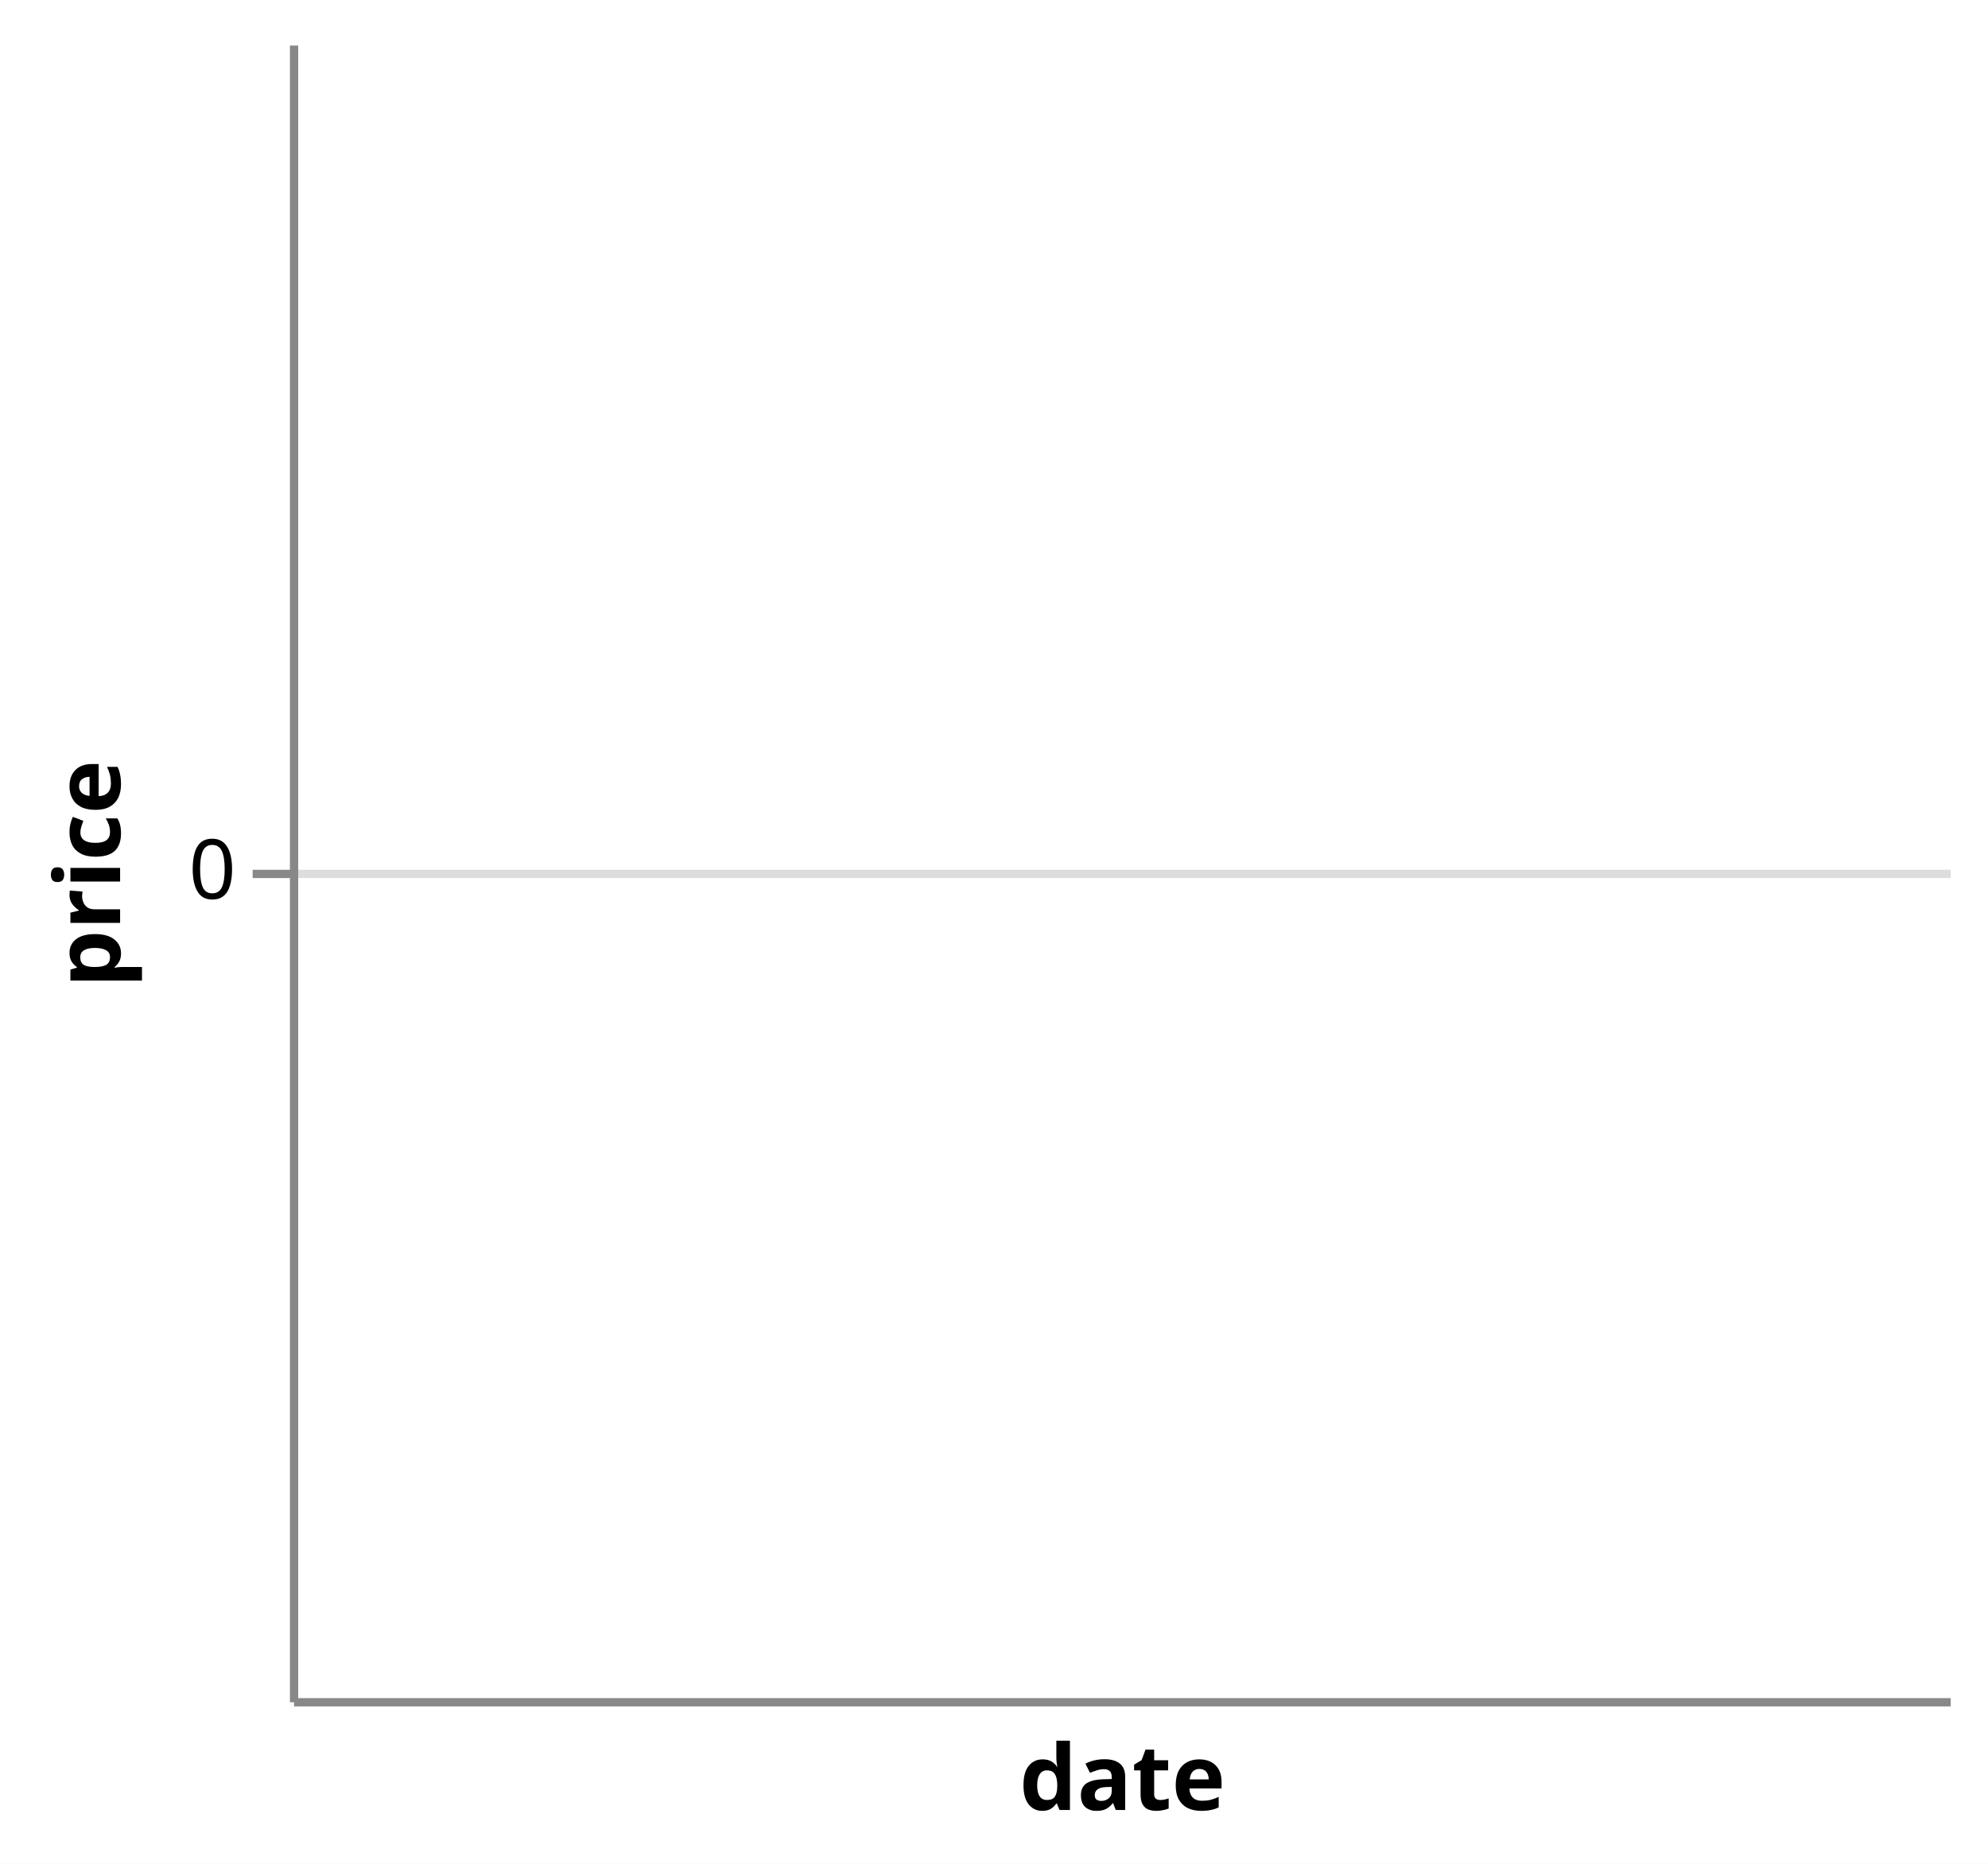
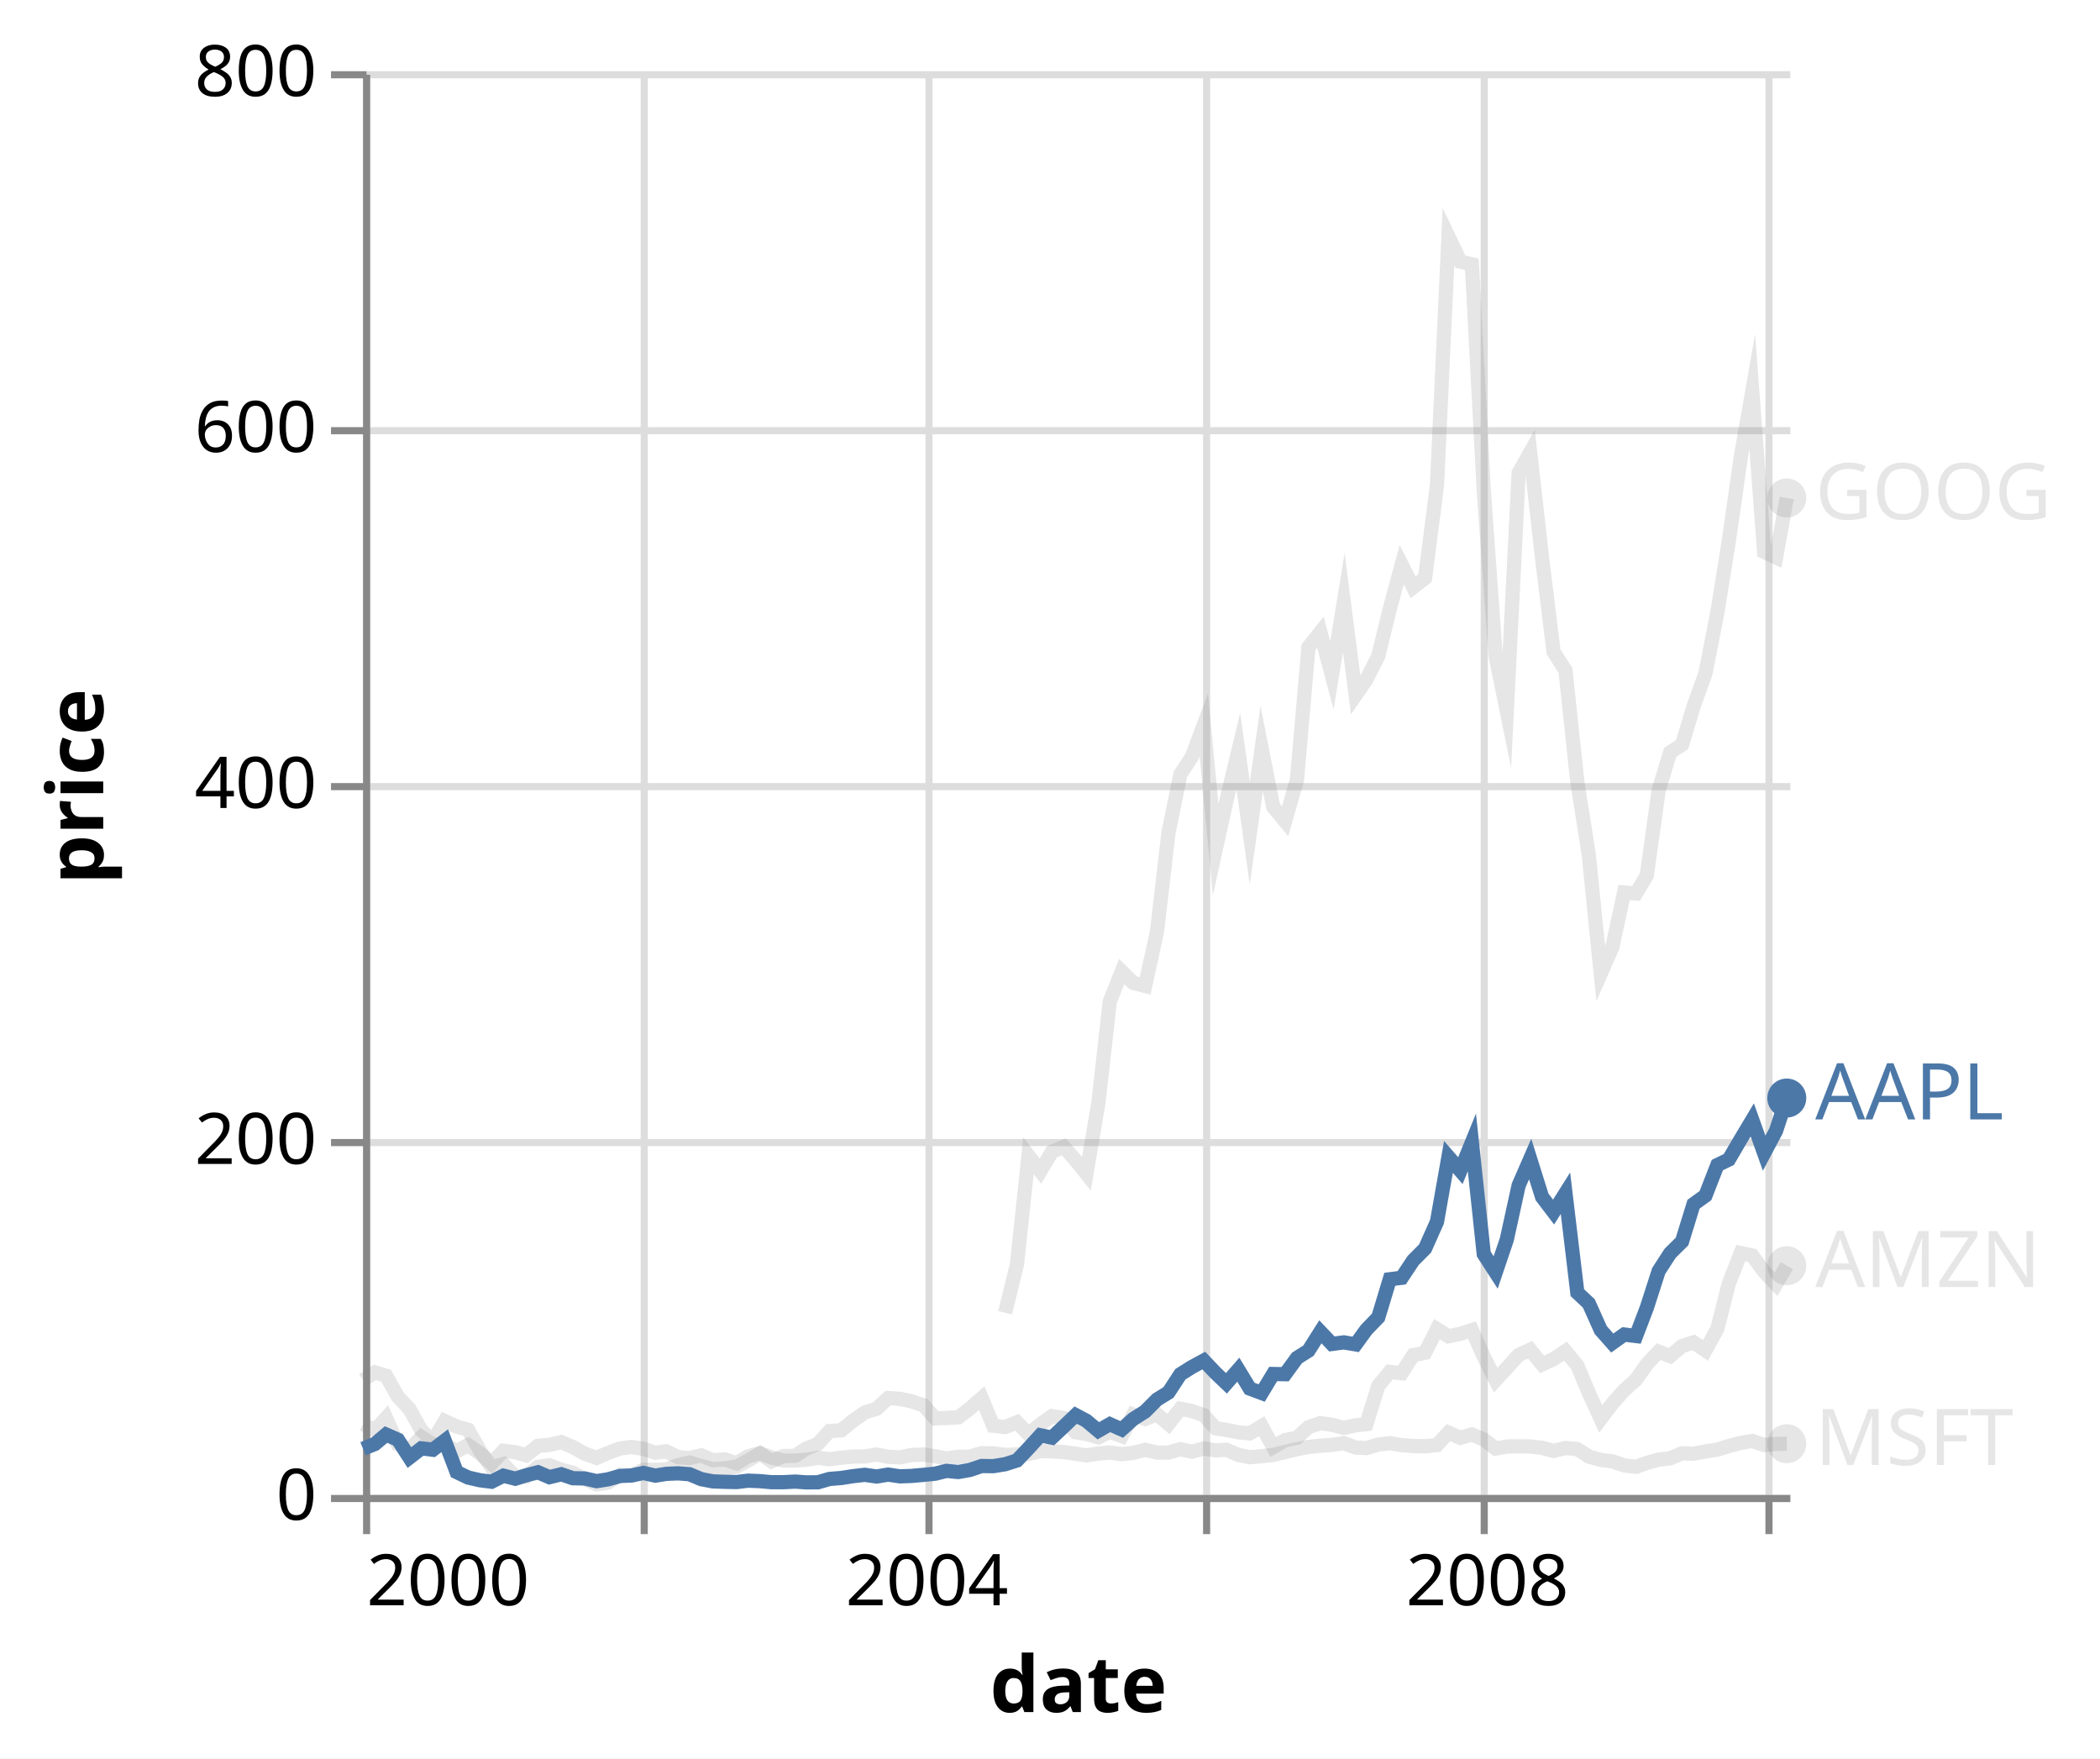
- <svg xmlns="http://www.w3.org/2000/svg" version="1.1" class="marks" width="240" height="225" viewBox="0 0 240 225">
-   <rect width="240" height="225" fill="white" />
-   <g fill="none" stroke-miterlimit="10" transform="translate(35,5)">
+ <svg xmlns="http://www.w3.org/2000/svg" version="1.1" class="marks" width="295" height="247" viewBox="0 0 295 247">
+   <rect width="295" height="247" fill="white" />
+   <g fill="none" stroke-miterlimit="10" transform="translate(51,10)">
    <g class="mark-group role-frame root" role="graphics-object" aria-roledescription="group mark container">
      <g transform="translate(0,0)">
        <path class="background" aria-hidden="true" d="M0,0h200v200h-200Z" />
        <g>
          <g class="mark-group role-axis" aria-hidden="true">
            <g transform="translate(0.5,200.5)">
              <path class="background" aria-hidden="true" d="M0,0h0v0h0Z" pointer-events="none" />
              <g>
-                 <g class="mark-rule role-axis-grid" pointer-events="none" />
+                 <g class="mark-rule role-axis-grid" pointer-events="none">
+                   <line transform="translate(0,-200)" x2="0" y2="200" stroke="#ddd" stroke-width="1" opacity="1" />
+                   <line transform="translate(39,-200)" x2="0" y2="200" stroke="#ddd" stroke-width="1" opacity="1" />
+                   <line transform="translate(79,-200)" x2="0" y2="200" stroke="#ddd" stroke-width="1" opacity="1" />
+                   <line transform="translate(118,-200)" x2="0" y2="200" stroke="#ddd" stroke-width="1" opacity="1" />
+                   <line transform="translate(157,-200)" x2="0" y2="200" stroke="#ddd" stroke-width="1" opacity="1" />
+                   <line transform="translate(197,-200)" x2="0" y2="200" stroke="#ddd" stroke-width="1" opacity="1" />
+                 </g>
              </g>
              <path class="foreground" aria-hidden="true" d="" pointer-events="none" display="none" />
            </g>
          </g>
          <g class="mark-group role-axis" aria-hidden="true">
            <g transform="translate(0.5,0.5)">
              <path class="background" aria-hidden="true" d="M0,0h0v0h0Z" pointer-events="none" />
              <g>
                <g class="mark-rule role-axis-grid" pointer-events="none">
+                   <line transform="translate(0,200)" x2="200" y2="0" stroke="#ddd" stroke-width="1" opacity="1" />
+                   <line transform="translate(0,150)" x2="200" y2="0" stroke="#ddd" stroke-width="1" opacity="1" />
                  <line transform="translate(0,100)" x2="200" y2="0" stroke="#ddd" stroke-width="1" opacity="1" />
+                   <line transform="translate(0,50)" x2="200" y2="0" stroke="#ddd" stroke-width="1" opacity="1" />
+                   <line transform="translate(0,0)" x2="200" y2="0" stroke="#ddd" stroke-width="1" opacity="1" />
                </g>
              </g>
              <path class="foreground" aria-hidden="true" d="" pointer-events="none" display="none" />
            </g>
          </g>
-           <g class="mark-group role-axis" role="graphics-symbol" aria-roledescription="axis" aria-label="X-axis titled 'date' for a time scale with values from , NaN  0NaN, 12:NaN:NaN AM to , NaN  0NaN, 12:NaN:NaN AM">
+           <g class="mark-group role-axis" role="graphics-symbol" aria-roledescription="axis" aria-label="X-axis titled 'date' for a time scale with values from Saturday, 01 January 2000, 12:00:00 AM to Monday, 01 March 2010, 12:00:00 AM">
            <g transform="translate(0.5,200.5)">
              <path class="background" aria-hidden="true" d="M0,0h0v0h0Z" pointer-events="none" />
              <g>
-                 <g class="mark-rule role-axis-tick" pointer-events="none" />
-                 <g class="mark-text role-axis-label" pointer-events="none" />
+                 <g class="mark-rule role-axis-tick" pointer-events="none">
+                   <line transform="translate(0,0)" x2="0" y2="5" stroke="#888" stroke-width="1" opacity="1" />
+                   <line transform="translate(39,0)" x2="0" y2="5" stroke="#888" stroke-width="1" opacity="1" />
+                   <line transform="translate(79,0)" x2="0" y2="5" stroke="#888" stroke-width="1" opacity="1" />
+                   <line transform="translate(118,0)" x2="0" y2="5" stroke="#888" stroke-width="1" opacity="1" />
+                   <line transform="translate(157,0)" x2="0" y2="5" stroke="#888" stroke-width="1" opacity="1" />
+                   <line transform="translate(197,0)" x2="0" y2="5" stroke="#888" stroke-width="1" opacity="1" />
+                 </g>
+                 <g class="mark-text role-axis-label" pointer-events="none">
+                   <text text-anchor="start" transform="translate(0,15)" font-family="sans-serif" font-size="10px" fill="#000" opacity="1">2000</text>
+                   <text text-anchor="middle" transform="translate(39.38578,15)" font-family="sans-serif" font-size="10px" fill="#000" opacity="0">2002</text>
+                   <text text-anchor="middle" transform="translate(78.71767,15)" font-family="sans-serif" font-size="10px" fill="#000" opacity="1">2004</text>
+                   <text text-anchor="middle" transform="translate(118.1034,15)" font-family="sans-serif" font-size="10px" fill="#000" opacity="0">2006</text>
+                   <text text-anchor="middle" transform="translate(157.4353,15)" font-family="sans-serif" font-size="10px" fill="#000" opacity="1">2008</text>
+                   <text text-anchor="middle" transform="translate(196.8211,15)" font-family="sans-serif" font-size="10px" fill="#000" opacity="0">2010</text>
+                 </g>
                <g class="mark-rule role-axis-domain" pointer-events="none">
                  <line transform="translate(0,0)" x2="200" y2="0" stroke="#888" stroke-width="1" opacity="1" />
                </g>
                <g class="mark-text role-axis-title" pointer-events="none">
-                   <text text-anchor="middle" transform="translate(100,13)" font-family="sans-serif" font-size="11px" font-weight="bold" fill="#000" opacity="1">date</text>
+                   <text text-anchor="middle" transform="translate(100,30)" font-family="sans-serif" font-size="11px" font-weight="bold" fill="#000" opacity="1">date</text>
                </g>
              </g>
              <path class="foreground" aria-hidden="true" d="" pointer-events="none" display="none" />
            </g>
          </g>
-           <g class="mark-group role-axis" role="graphics-symbol" aria-roledescription="axis" aria-label="Y-axis titled 'price' for a linear scale with values from 0 to 0">
+           <g class="mark-group role-axis" role="graphics-symbol" aria-roledescription="axis" aria-label="Y-axis titled 'price' for a linear scale with values from 0 to 800">
            <g transform="translate(0.5,0.5)">
              <path class="background" aria-hidden="true" d="M0,0h0v0h0Z" pointer-events="none" />
              <g>
                <g class="mark-rule role-axis-tick" pointer-events="none">
+                   <line transform="translate(0,200)" x2="-5" y2="0" stroke="#888" stroke-width="1" opacity="1" />
+                   <line transform="translate(0,150)" x2="-5" y2="0" stroke="#888" stroke-width="1" opacity="1" />
                  <line transform="translate(0,100)" x2="-5" y2="0" stroke="#888" stroke-width="1" opacity="1" />
+                   <line transform="translate(0,50)" x2="-5" y2="0" stroke="#888" stroke-width="1" opacity="1" />
+                   <line transform="translate(0,0)" x2="-5" y2="0" stroke="#888" stroke-width="1" opacity="1" />
                </g>
                <g class="mark-text role-axis-label" pointer-events="none">
-                   <text text-anchor="end" transform="translate(-7,103)" font-family="sans-serif" font-size="10px" fill="#000" opacity="1">0</text>
+                   <text text-anchor="end" transform="translate(-7,203)" font-family="sans-serif" font-size="10px" fill="#000" opacity="1">0</text>
+                   <text text-anchor="end" transform="translate(-7,153)" font-family="sans-serif" font-size="10px" fill="#000" opacity="1">200</text>
+                   <text text-anchor="end" transform="translate(-7,103)" font-family="sans-serif" font-size="10px" fill="#000" opacity="1">400</text>
+                   <text text-anchor="end" transform="translate(-7,53)" font-family="sans-serif" font-size="10px" fill="#000" opacity="1">600</text>
+                   <text text-anchor="end" transform="translate(-7,3)" font-family="sans-serif" font-size="10px" fill="#000" opacity="1">800</text>
                </g>
                <g class="mark-rule role-axis-domain" pointer-events="none">
                  <line transform="translate(0,200)" x2="0" y2="-200" stroke="#888" stroke-width="1" opacity="1" />
                </g>
                <g class="mark-text role-axis-title" pointer-events="none">
-                   <text text-anchor="middle" transform="translate(-19,100) rotate(-90) translate(0,-2)" font-family="sans-serif" font-size="11px" font-weight="bold" fill="#000" opacity="1">price</text>
+                   <text text-anchor="middle" transform="translate(-35,100) rotate(-90) translate(0,-2)" font-family="sans-serif" font-size="11px" font-weight="bold" fill="#000" opacity="1">price</text>
                </g>
              </g>
              <path class="foreground" aria-hidden="true" d="" pointer-events="none" display="none" />
            </g>
          </g>
-           <g class="mark-group role-scope layer_0_pathgroup" role="graphics-object" aria-roledescription="group mark container" />
-           <g class="mark-group role-scope layer_1_pathgroup" role="graphics-object" aria-roledescription="group mark container" />
-           <g class="mark-symbol role-mark layer_2_layer_0_marks" role="graphics-symbol" aria-roledescription="symbol mark container" pointer-events="none" />
-           <g class="mark-text role-mark layer_2_layer_1_marks" role="graphics-object" aria-roledescription="text mark container" pointer-events="none" />
+           <g class="mark-group role-scope layer_0_pathgroup" role="graphics-object" aria-roledescription="group mark container">
+             <g transform="translate(0,0)">
+               <path class="background" aria-hidden="true" d="M0,0h200v200h-200Z" />
+               <g>
+                 <g class="mark-line role-mark layer_0_marks" role="graphics-object" aria-roledescription="line mark container">
+                   <path aria-label="symbol: MSFT; date: Jan 01, 2000; price: 39.81" role="graphics-symbol" aria-roledescription="line mark" d="M0,190.047L1.67,190.912L3.233,189.195L4.903,192.907L6.517,193.637L8.187,191.865L9.804,192.9L11.474,192.9L13.144,193.868L14.761,192.995L16.433,194.165L18.05,195.588L19.72,193.79L21.39,194L22.899,194.438L24.569,193.11L26.183,192.965L27.853,192.575L29.47,193.267L31.14,194.197L32.81,194.795L34.427,194.087L36.099,193.47L37.716,193.263L39.386,193.52L41.056,194.067L42.565,193.868L44.235,194.685L45.849,194.823L47.519,194.438L49.136,195.12L50.806,195.007L52.476,195.553L54.093,194.562L55.765,194.135L57.381,194.743L59.052,195.172L60.722,195.165L62.231,195.06L63.901,194.782L65.515,194.977L67.185,194.768L68.802,194.61L70.472,194.588L72.142,194.328L73.759,194.637L75.431,194.725L77.047,194.385L78.718,194.328L80.388,194.558L81.95,194.885L83.621,194.637L85.235,194.618L86.905,194.14L88.521,194.155L90.192,194.382L91.862,194.31L93.478,194.245L95.151,193.85L96.767,193.87L98.438,193.972L100.108,194.213L101.616,194.44L103.287,194.18L104.901,194.045L106.571,194.267L108.187,194.09L109.858,193.662L111.528,194.043L113.144,194.05L114.817,193.572L116.433,193.928L118.103,193.465L119.774,193.74L121.282,193.66L122.953,194.375L124.567,194.702L126.237,194.55L127.853,194.373L129.524,193.968L131.194,193.58L132.81,193.26L134.483,193.085L136.099,192.968L137.769,192.732L139.44,193.343L140.948,193.413L142.616,192.925L144.233,192.722L145.903,193.013L147.519,193.125L149.19,193.165L150.86,192.99L152.476,191.243L154.146,191.977L155.765,191.5L157.435,192.218L159.106,193.483L160.668,193.197L162.336,193.165L163.952,193.188L165.623,193.382L167.239,193.812L168.909,193.41L170.58,193.555L172.196,194.607L173.866,195.085L175.485,195.273L177.155,195.843L178.825,196.047L180.334,195.502L182.002,195.04L183.618,194.853L185.289,194.145L186.905,194.205L188.575,193.893L190.246,193.627L191.862,193.13L193.532,192.683L195.151,192.415L196.821,192.988L198.491,192.833L200,192.8" stroke-width="8" opacity="0.2" />
+                 </g>
+               </g>
+               <path class="foreground" aria-hidden="true" d="" display="none" />
+             </g>
+             <g transform="translate(0,0)">
+               <path class="background" aria-hidden="true" d="M0,0h200v200h-200Z" />
+               <g>
+                 <g class="mark-line role-mark layer_0_marks" role="graphics-object" aria-roledescription="line mark container">
+                   <path aria-label="symbol: AMZN; date: Jan 01, 2000; price: 64.56" role="graphics-symbol" aria-roledescription="line mark" d="M0,183.86L1.67,182.782L3.233,183.25L4.903,186.203L6.517,187.922L8.187,190.922L9.804,192.47L11.474,189.625L13.144,190.39L14.761,190.845L16.433,193.827L18.05,196.11L19.72,195.673L21.39,197.453L22.899,197.442L24.569,196.055L26.183,195.827L27.853,196.463L29.47,196.877L31.14,197.765L32.81,198.507L34.427,198.255L36.099,197.17L37.716,197.295L39.386,196.453L41.056,196.475L42.565,196.425L44.235,195.827L45.849,195.442L47.519,195.938L49.136,196.388L50.806,196.265L52.476,196.018L54.093,195.16L55.765,194.162L57.381,195.278L59.052,194.537L60.722,194.498L62.231,193.493L63.901,192.827L65.515,191.028L67.185,190.92L68.802,189.59L70.472,188.42L72.142,187.892L73.759,186.393L75.431,186.507L77.047,186.845L78.718,187.4L80.388,189.248L81.95,189.18L83.621,189.1L85.235,187.875L86.905,186.4L88.521,190.27L90.192,190.465L91.862,189.785L93.478,191.468L95.151,190.08L96.767,188.928L98.438,189.195L100.108,191.205L101.616,191.433L103.287,191.91L104.901,191.123L106.571,191.728L108.187,188.713L109.858,189.325L111.528,188.675L113.144,190.035L114.817,187.885L116.433,188.213L118.103,188.795L119.774,190.64L121.282,190.867L122.953,191.197L124.567,191.347L126.237,190.33L127.853,193.278L129.524,192.292L131.194,191.97L132.81,190.477L134.483,189.915L136.099,190.135L137.769,190.583L139.44,190.215L140.948,190.053L142.616,184.668L144.233,182.715L145.903,182.898L147.519,180.365L149.19,180.023L150.86,176.713L152.476,177.713L154.146,177.36L155.765,176.84L157.435,180.575L159.106,183.882L160.668,182.175L162.336,180.343L163.952,179.595L165.623,181.668L167.239,180.915L168.909,179.798L170.58,181.81L172.196,185.69L173.866,189.325L175.485,187.18L177.155,185.295L178.825,183.803L180.334,181.64L182.002,179.87L183.618,180.502L185.289,179.085L186.905,178.56L188.575,179.703L190.246,176.66L191.862,170.297L193.532,166.023L195.151,166.37L196.821,168.648L198.491,170.4L200,167.795" stroke-width="8" opacity="0.2" />
+                 </g>
+               </g>
+               <path class="foreground" aria-hidden="true" d="" display="none" />
+             </g>
+             <g transform="translate(0,0)">
+               <path class="background" aria-hidden="true" d="M0,0h200v200h-200Z" />
+               <g>
+                 <g class="mark-line role-mark layer_0_marks" role="graphics-object" aria-roledescription="line mark container">
+                   <path aria-label="symbol: GOOG; date: Aug 01, 2004; price: 102.37" role="graphics-symbol" aria-roledescription="line mark" d="M90.192,174.407L91.862,167.6L93.478,152.34L95.151,154.505L96.767,151.803L98.438,151.095L100.108,153.002L101.616,154.873L103.287,145L104.901,130.683L106.571,126.463L108.187,128.06L109.858,128.5L111.528,120.885L113.144,106.965L114.817,98.772L116.433,96.285L118.103,91.835L119.774,109.345L121.282,102.5L122.953,95.515L124.567,107.045L126.237,95.168L127.853,103.35L129.524,105.368L131.194,99.525L132.81,80.903L134.483,78.798L136.099,84.88L137.769,74.625L139.44,87.638L140.948,85.46L142.616,82.155L144.233,75.523L145.903,69.325L147.519,72.5L149.19,71.188L150.86,58.183L152.476,23.25L154.146,26.75L155.765,27.13L157.435,58.925L159.106,82.205L160.668,89.882L162.336,56.428L163.952,53.55L165.623,68.395L167.239,81.562L168.909,84.177L170.58,99.87L172.196,110.16L173.866,126.76L175.485,123.088L177.155,115.368L178.825,115.502L180.334,112.985L182.002,101.008L183.618,95.692L185.289,94.603L186.905,89.237L188.575,84.583L190.246,76.038L191.862,65.97L193.532,54.25L195.151,45.005L196.821,67.515L198.491,68.3L200,59.952" stroke-width="8" opacity="0.2" />
+                 </g>
+               </g>
+               <path class="foreground" aria-hidden="true" d="" display="none" />
+             </g>
+             <g transform="translate(0,0)">
+               <path class="background" aria-hidden="true" d="M0,0h200v200h-200Z" />
+               <g>
+                 <g class="mark-line role-mark layer_0_marks" role="graphics-object" aria-roledescription="line mark container">
+                   <path aria-label="symbol: AAPL; date: Jan 01, 2000; price: 25.94" role="graphics-symbol" aria-roledescription="line mark" d="M0,193.515L1.67,192.835L3.233,191.512L4.903,192.248L6.517,194.75L8.187,193.453L9.804,193.648L11.474,192.382L13.144,196.78L14.761,197.555L16.433,197.938L18.05,198.14L19.72,197.297L21.39,197.72L22.899,197.243L24.569,196.815L26.183,197.505L27.853,197.095L29.47,197.65L31.14,197.683L32.81,198.06L34.427,197.805L36.099,197.338L37.716,197.263L39.386,196.91L41.056,197.287L42.565,197.04L44.235,196.965L45.849,197.088L47.519,197.785L49.136,198.093L50.806,198.155L52.476,198.188L54.093,197.993L55.765,198.062L57.381,198.21L59.052,198.205L60.722,198.123L62.231,198.232L63.901,198.222L65.515,197.755L67.185,197.618L68.802,197.365L70.472,197.172L72.142,197.41L73.759,197.14L75.431,197.388L77.047,197.328L78.718,197.18L80.388,197.01L81.95,196.62L83.621,196.778L85.235,196.493L86.905,195.933L88.521,195.958L90.192,195.688L91.862,195.155L93.478,193.45L95.151,191.618L96.767,191.95L98.438,190.387L100.108,188.785L101.616,189.583L103.287,190.985L104.901,190.06L106.571,190.797L108.187,189.338L109.858,188.278L111.528,186.597L113.144,185.602L114.817,183.045L116.433,182.028L118.103,181.122L119.774,182.877L121.282,184.32L122.953,182.403L124.567,185.058L126.237,185.683L127.853,183.01L129.524,183.038L131.194,180.755L132.81,179.73L134.483,177.085L136.099,178.79L137.769,178.567L139.44,178.847L140.948,176.773L142.616,175.05L144.233,169.702L145.903,169.49L147.519,167.06L149.19,165.38L150.86,161.632L152.476,152.513L154.146,154.445L155.765,150.48L157.435,166.16L159.106,168.745L160.668,164.125L162.336,156.513L163.952,152.812L165.623,158.14L167.239,160.262L168.909,157.618L170.58,171.585L172.196,173.102L173.866,176.832L175.485,178.662L177.155,177.468L178.825,177.672L180.334,173.72L182.002,168.542L183.618,166.047L185.289,164.392L186.905,159.153L188.575,157.947L190.246,153.662L191.862,152.875L193.532,150.022L195.151,147.317L196.821,151.985L198.491,148.845L200,144.245" stroke-width="8" opacity="1" />
+                 </g>
+               </g>
+               <path class="foreground" aria-hidden="true" d="" display="none" />
+             </g>
+           </g>
+           <g class="mark-group role-scope layer_1_pathgroup" role="graphics-object" aria-roledescription="group mark container">
+             <g transform="translate(0,0)">
+               <path class="background" aria-hidden="true" d="M0,0h200v200h-200Z" />
+               <g>
+                 <g class="mark-line role-mark layer_1_marks" role="graphics-object" aria-roledescription="line mark container" pointer-events="none">
+                   <path aria-label="symbol: MSFT; date: Jan 01, 2000; price: 39.81" role="graphics-symbol" aria-roledescription="line mark" d="M0,190.047L1.67,190.912L3.233,189.195L4.903,192.907L6.517,193.637L8.187,191.865L9.804,192.9L11.474,192.9L13.144,193.868L14.761,192.995L16.433,194.165L18.05,195.588L19.72,193.79L21.39,194L22.899,194.438L24.569,193.11L26.183,192.965L27.853,192.575L29.47,193.267L31.14,194.197L32.81,194.795L34.427,194.087L36.099,193.47L37.716,193.263L39.386,193.52L41.056,194.067L42.565,193.868L44.235,194.685L45.849,194.823L47.519,194.438L49.136,195.12L50.806,195.007L52.476,195.553L54.093,194.562L55.765,194.135L57.381,194.743L59.052,195.172L60.722,195.165L62.231,195.06L63.901,194.782L65.515,194.977L67.185,194.768L68.802,194.61L70.472,194.588L72.142,194.328L73.759,194.637L75.431,194.725L77.047,194.385L78.718,194.328L80.388,194.558L81.95,194.885L83.621,194.637L85.235,194.618L86.905,194.14L88.521,194.155L90.192,194.382L91.862,194.31L93.478,194.245L95.151,193.85L96.767,193.87L98.438,193.972L100.108,194.213L101.616,194.44L103.287,194.18L104.901,194.045L106.571,194.267L108.187,194.09L109.858,193.662L111.528,194.043L113.144,194.05L114.817,193.572L116.433,193.928L118.103,193.465L119.774,193.74L121.282,193.66L122.953,194.375L124.567,194.702L126.237,194.55L127.853,194.373L129.524,193.968L131.194,193.58L132.81,193.26L134.483,193.085L136.099,192.968L137.769,192.732L139.44,193.343L140.948,193.413L142.616,192.925L144.233,192.722L145.903,193.013L147.519,193.125L149.19,193.165L150.86,192.99L152.476,191.243L154.146,191.977L155.765,191.5L157.435,192.218L159.106,193.483L160.668,193.197L162.336,193.165L163.952,193.188L165.623,193.382L167.239,193.812L168.909,193.41L170.58,193.555L172.196,194.607L173.866,195.085L175.485,195.273L177.155,195.843L178.825,196.047L180.334,195.502L182.002,195.04L183.618,194.853L185.289,194.145L186.905,194.205L188.575,193.893L190.246,193.627L191.862,193.13L193.532,192.683L195.151,192.415L196.821,192.988L198.491,192.833L200,192.8" stroke="grey" stroke-width="2" opacity="0.2" />
+                 </g>
+               </g>
+               <path class="foreground" aria-hidden="true" d="" display="none" />
+             </g>
+             <g transform="translate(0,0)">
+               <path class="background" aria-hidden="true" d="M0,0h200v200h-200Z" />
+               <g>
+                 <g class="mark-line role-mark layer_1_marks" role="graphics-object" aria-roledescription="line mark container" pointer-events="none">
+                   <path aria-label="symbol: AMZN; date: Jan 01, 2000; price: 64.56" role="graphics-symbol" aria-roledescription="line mark" d="M0,183.86L1.67,182.782L3.233,183.25L4.903,186.203L6.517,187.922L8.187,190.922L9.804,192.47L11.474,189.625L13.144,190.39L14.761,190.845L16.433,193.827L18.05,196.11L19.72,195.673L21.39,197.453L22.899,197.442L24.569,196.055L26.183,195.827L27.853,196.463L29.47,196.877L31.14,197.765L32.81,198.507L34.427,198.255L36.099,197.17L37.716,197.295L39.386,196.453L41.056,196.475L42.565,196.425L44.235,195.827L45.849,195.442L47.519,195.938L49.136,196.388L50.806,196.265L52.476,196.018L54.093,195.16L55.765,194.162L57.381,195.278L59.052,194.537L60.722,194.498L62.231,193.493L63.901,192.827L65.515,191.028L67.185,190.92L68.802,189.59L70.472,188.42L72.142,187.892L73.759,186.393L75.431,186.507L77.047,186.845L78.718,187.4L80.388,189.248L81.95,189.18L83.621,189.1L85.235,187.875L86.905,186.4L88.521,190.27L90.192,190.465L91.862,189.785L93.478,191.468L95.151,190.08L96.767,188.928L98.438,189.195L100.108,191.205L101.616,191.433L103.287,191.91L104.901,191.123L106.571,191.728L108.187,188.713L109.858,189.325L111.528,188.675L113.144,190.035L114.817,187.885L116.433,188.213L118.103,188.795L119.774,190.64L121.282,190.867L122.953,191.197L124.567,191.347L126.237,190.33L127.853,193.278L129.524,192.292L131.194,191.97L132.81,190.477L134.483,189.915L136.099,190.135L137.769,190.583L139.44,190.215L140.948,190.053L142.616,184.668L144.233,182.715L145.903,182.898L147.519,180.365L149.19,180.023L150.86,176.713L152.476,177.713L154.146,177.36L155.765,176.84L157.435,180.575L159.106,183.882L160.668,182.175L162.336,180.343L163.952,179.595L165.623,181.668L167.239,180.915L168.909,179.798L170.58,181.81L172.196,185.69L173.866,189.325L175.485,187.18L177.155,185.295L178.825,183.803L180.334,181.64L182.002,179.87L183.618,180.502L185.289,179.085L186.905,178.56L188.575,179.703L190.246,176.66L191.862,170.297L193.532,166.023L195.151,166.37L196.821,168.648L198.491,170.4L200,167.795" stroke="grey" stroke-width="2" opacity="0.2" />
+                 </g>
+               </g>
+               <path class="foreground" aria-hidden="true" d="" display="none" />
+             </g>
+             <g transform="translate(0,0)">
+               <path class="background" aria-hidden="true" d="M0,0h200v200h-200Z" />
+               <g>
+                 <g class="mark-line role-mark layer_1_marks" role="graphics-object" aria-roledescription="line mark container" pointer-events="none">
+                   <path aria-label="symbol: GOOG; date: Aug 01, 2004; price: 102.37" role="graphics-symbol" aria-roledescription="line mark" d="M90.192,174.407L91.862,167.6L93.478,152.34L95.151,154.505L96.767,151.803L98.438,151.095L100.108,153.002L101.616,154.873L103.287,145L104.901,130.683L106.571,126.463L108.187,128.06L109.858,128.5L111.528,120.885L113.144,106.965L114.817,98.772L116.433,96.285L118.103,91.835L119.774,109.345L121.282,102.5L122.953,95.515L124.567,107.045L126.237,95.168L127.853,103.35L129.524,105.368L131.194,99.525L132.81,80.903L134.483,78.798L136.099,84.88L137.769,74.625L139.44,87.638L140.948,85.46L142.616,82.155L144.233,75.523L145.903,69.325L147.519,72.5L149.19,71.188L150.86,58.183L152.476,23.25L154.146,26.75L155.765,27.13L157.435,58.925L159.106,82.205L160.668,89.882L162.336,56.428L163.952,53.55L165.623,68.395L167.239,81.562L168.909,84.177L170.58,99.87L172.196,110.16L173.866,126.76L175.485,123.088L177.155,115.368L178.825,115.502L180.334,112.985L182.002,101.008L183.618,95.692L185.289,94.603L186.905,89.237L188.575,84.583L190.246,76.038L191.862,65.97L193.532,54.25L195.151,45.005L196.821,67.515L198.491,68.3L200,59.952" stroke="grey" stroke-width="2" opacity="0.2" />
+                 </g>
+               </g>
+               <path class="foreground" aria-hidden="true" d="" display="none" />
+             </g>
+             <g transform="translate(0,0)">
+               <path class="background" aria-hidden="true" d="M0,0h200v200h-200Z" />
+               <g>
+                 <g class="mark-line role-mark layer_1_marks" role="graphics-object" aria-roledescription="line mark container" pointer-events="none">
+                   <path aria-label="symbol: AAPL; date: Jan 01, 2000; price: 25.94" role="graphics-symbol" aria-roledescription="line mark" d="M0,193.515L1.67,192.835L3.233,191.512L4.903,192.248L6.517,194.75L8.187,193.453L9.804,193.648L11.474,192.382L13.144,196.78L14.761,197.555L16.433,197.938L18.05,198.14L19.72,197.297L21.39,197.72L22.899,197.243L24.569,196.815L26.183,197.505L27.853,197.095L29.47,197.65L31.14,197.683L32.81,198.06L34.427,197.805L36.099,197.338L37.716,197.263L39.386,196.91L41.056,197.287L42.565,197.04L44.235,196.965L45.849,197.088L47.519,197.785L49.136,198.093L50.806,198.155L52.476,198.188L54.093,197.993L55.765,198.062L57.381,198.21L59.052,198.205L60.722,198.123L62.231,198.232L63.901,198.222L65.515,197.755L67.185,197.618L68.802,197.365L70.472,197.172L72.142,197.41L73.759,197.14L75.431,197.388L77.047,197.328L78.718,197.18L80.388,197.01L81.95,196.62L83.621,196.778L85.235,196.493L86.905,195.933L88.521,195.958L90.192,195.688L91.862,195.155L93.478,193.45L95.151,191.618L96.767,191.95L98.438,190.387L100.108,188.785L101.616,189.583L103.287,190.985L104.901,190.06L106.571,190.797L108.187,189.338L109.858,188.278L111.528,186.597L113.144,185.602L114.817,183.045L116.433,182.028L118.103,181.122L119.774,182.877L121.282,184.32L122.953,182.403L124.567,185.058L126.237,185.683L127.853,183.01L129.524,183.038L131.194,180.755L132.81,179.73L134.483,177.085L136.099,178.79L137.769,178.567L139.44,178.847L140.948,176.773L142.616,175.05L144.233,169.702L145.903,169.49L147.519,167.06L149.19,165.38L150.86,161.632L152.476,152.513L154.146,154.445L155.765,150.48L157.435,166.16L159.106,168.745L160.668,164.125L162.336,156.513L163.952,152.812L165.623,158.14L167.239,160.262L168.909,157.618L170.58,171.585L172.196,173.102L173.866,176.832L175.485,178.662L177.155,177.468L178.825,177.672L180.334,173.72L182.002,168.542L183.618,166.047L185.289,164.392L186.905,159.153L188.575,157.947L190.246,153.662L191.862,152.875L193.532,150.022L195.151,147.317L196.821,151.985L198.491,148.845L200,144.245" stroke="#4c78a8" stroke-width="2" opacity="1" />
+                 </g>
+               </g>
+               <path class="foreground" aria-hidden="true" d="" display="none" />
+             </g>
+           </g>
+           <g class="mark-symbol role-mark layer_2_layer_0_marks" role="graphics-object" aria-roledescription="symbol mark container" pointer-events="none">
+             <path aria-label="symbol: MSFT; date: Mar 01, 2010; price: 28.8" role="graphics-symbol" aria-roledescription="circle" transform="translate(200,192.8)" d="M2.739,0A2.739,2.739,0,1,1,-2.739,0A2.739,2.739,0,1,1,2.739,0" fill="grey" stroke-width="2" opacity="0.2" />
+             <path aria-label="symbol: AMZN; date: Mar 01, 2010; price: 128.82" role="graphics-symbol" aria-roledescription="circle" transform="translate(200,167.795)" d="M2.739,0A2.739,2.739,0,1,1,-2.739,0A2.739,2.739,0,1,1,2.739,0" fill="grey" stroke-width="2" opacity="0.2" />
+             <path aria-label="symbol: GOOG; date: Mar 01, 2010; price: 560.19" role="graphics-symbol" aria-roledescription="circle" transform="translate(200,59.9525)" d="M2.739,0A2.739,2.739,0,1,1,-2.739,0A2.739,2.739,0,1,1,2.739,0" fill="grey" stroke-width="2" opacity="0.2" />
+             <path aria-label="symbol: AAPL; date: Mar 01, 2010; price: 223.02" role="graphics-symbol" aria-roledescription="circle" transform="translate(200,144.245)" d="M2.739,0A2.739,2.739,0,1,1,-2.739,0A2.739,2.739,0,1,1,2.739,0" fill="#4c78a8" stroke-width="2" opacity="1" />
+           </g>
+           <g class="mark-text role-mark layer_2_layer_1_marks" role="graphics-object" aria-roledescription="text mark container" pointer-events="none">
+             <text aria-label="symbol: MSFT; date: Mar 01, 2010; price: 28.8" role="graphics-symbol" aria-roledescription="text mark" text-anchor="start" transform="translate(204,195.8)" font-family="sans-serif" font-size="11px" fill="grey" opacity="0.2">MSFT</text>
+             <text aria-label="symbol: AMZN; date: Mar 01, 2010; price: 128.82" role="graphics-symbol" aria-roledescription="text mark" text-anchor="start" transform="translate(204,170.795)" font-family="sans-serif" font-size="11px" fill="grey" opacity="0.2">AMZN</text>
+             <text aria-label="symbol: GOOG; date: Mar 01, 2010; price: 560.19" role="graphics-symbol" aria-roledescription="text mark" text-anchor="start" transform="translate(204,62.9525)" font-family="sans-serif" font-size="11px" fill="grey" opacity="0.2">GOOG</text>
+             <text aria-label="symbol: AAPL; date: Mar 01, 2010; price: 223.02" role="graphics-symbol" aria-roledescription="text mark" text-anchor="start" transform="translate(204,147.245)" font-family="sans-serif" font-size="11px" fill="#4c78a8" opacity="1">AAPL</text>
+           </g>
        </g>
        <path class="foreground" aria-hidden="true" d="" display="none" />
      </g>
    </g>
  </g>
</svg>
